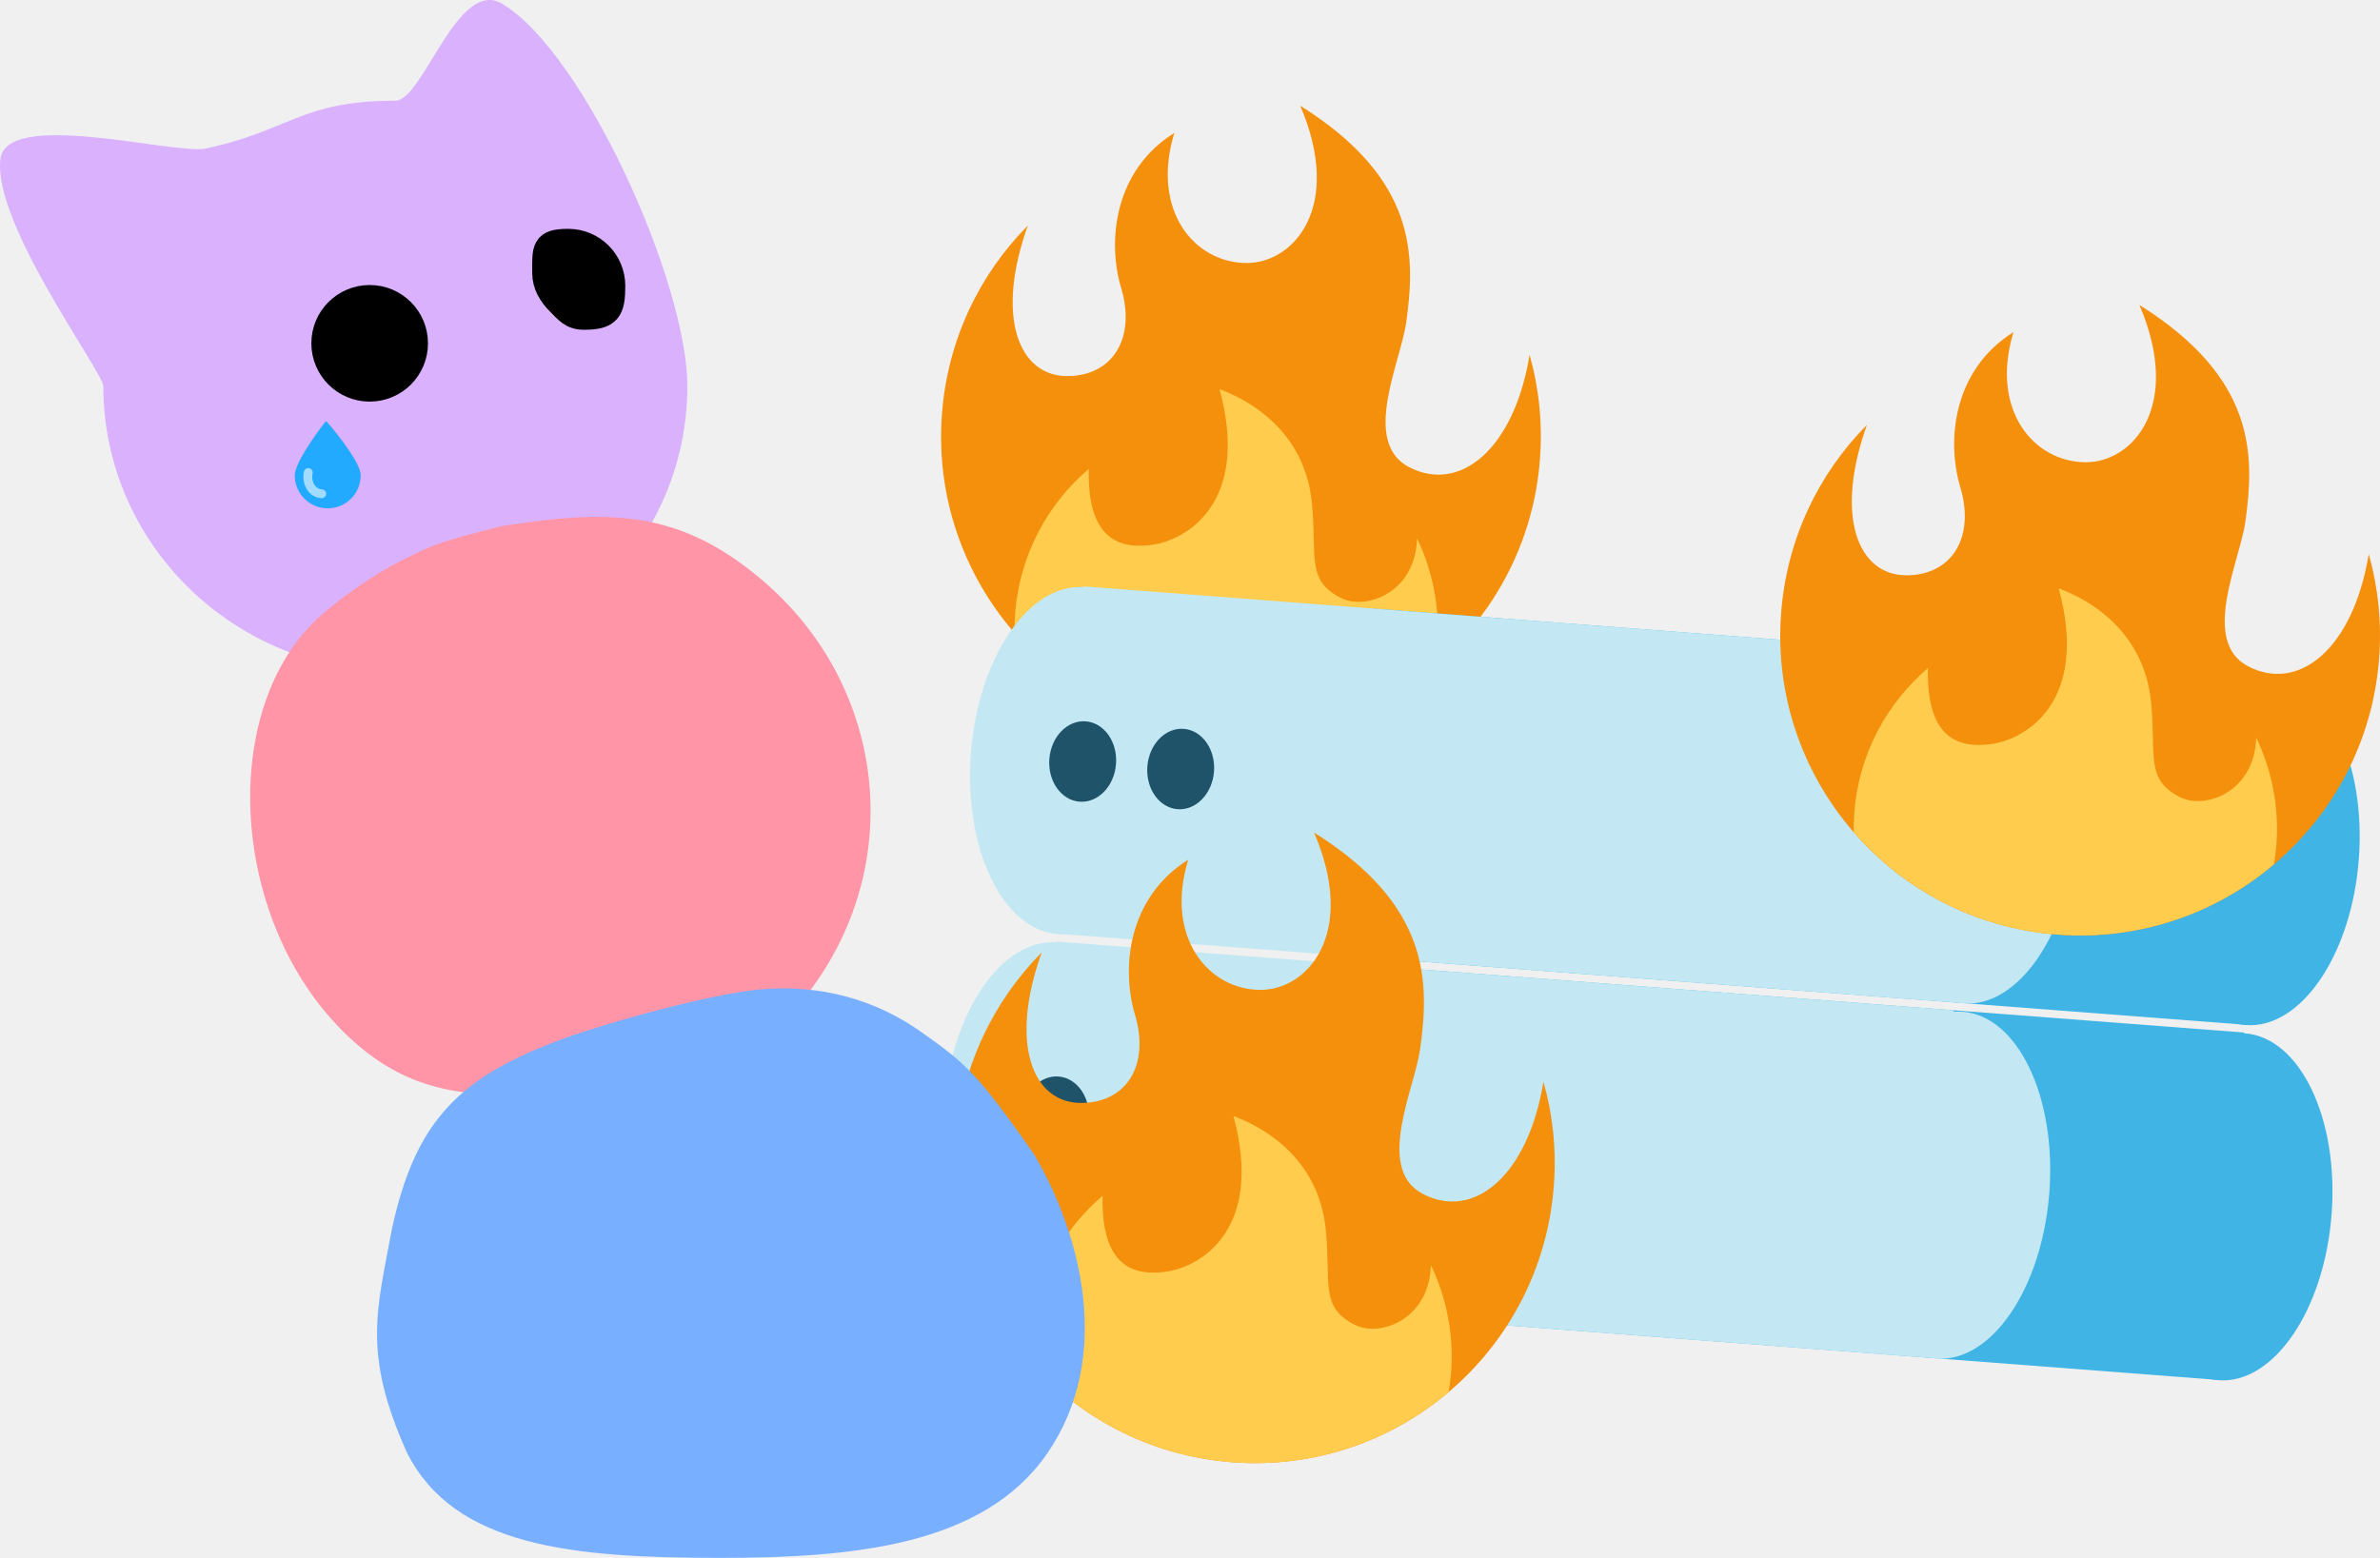
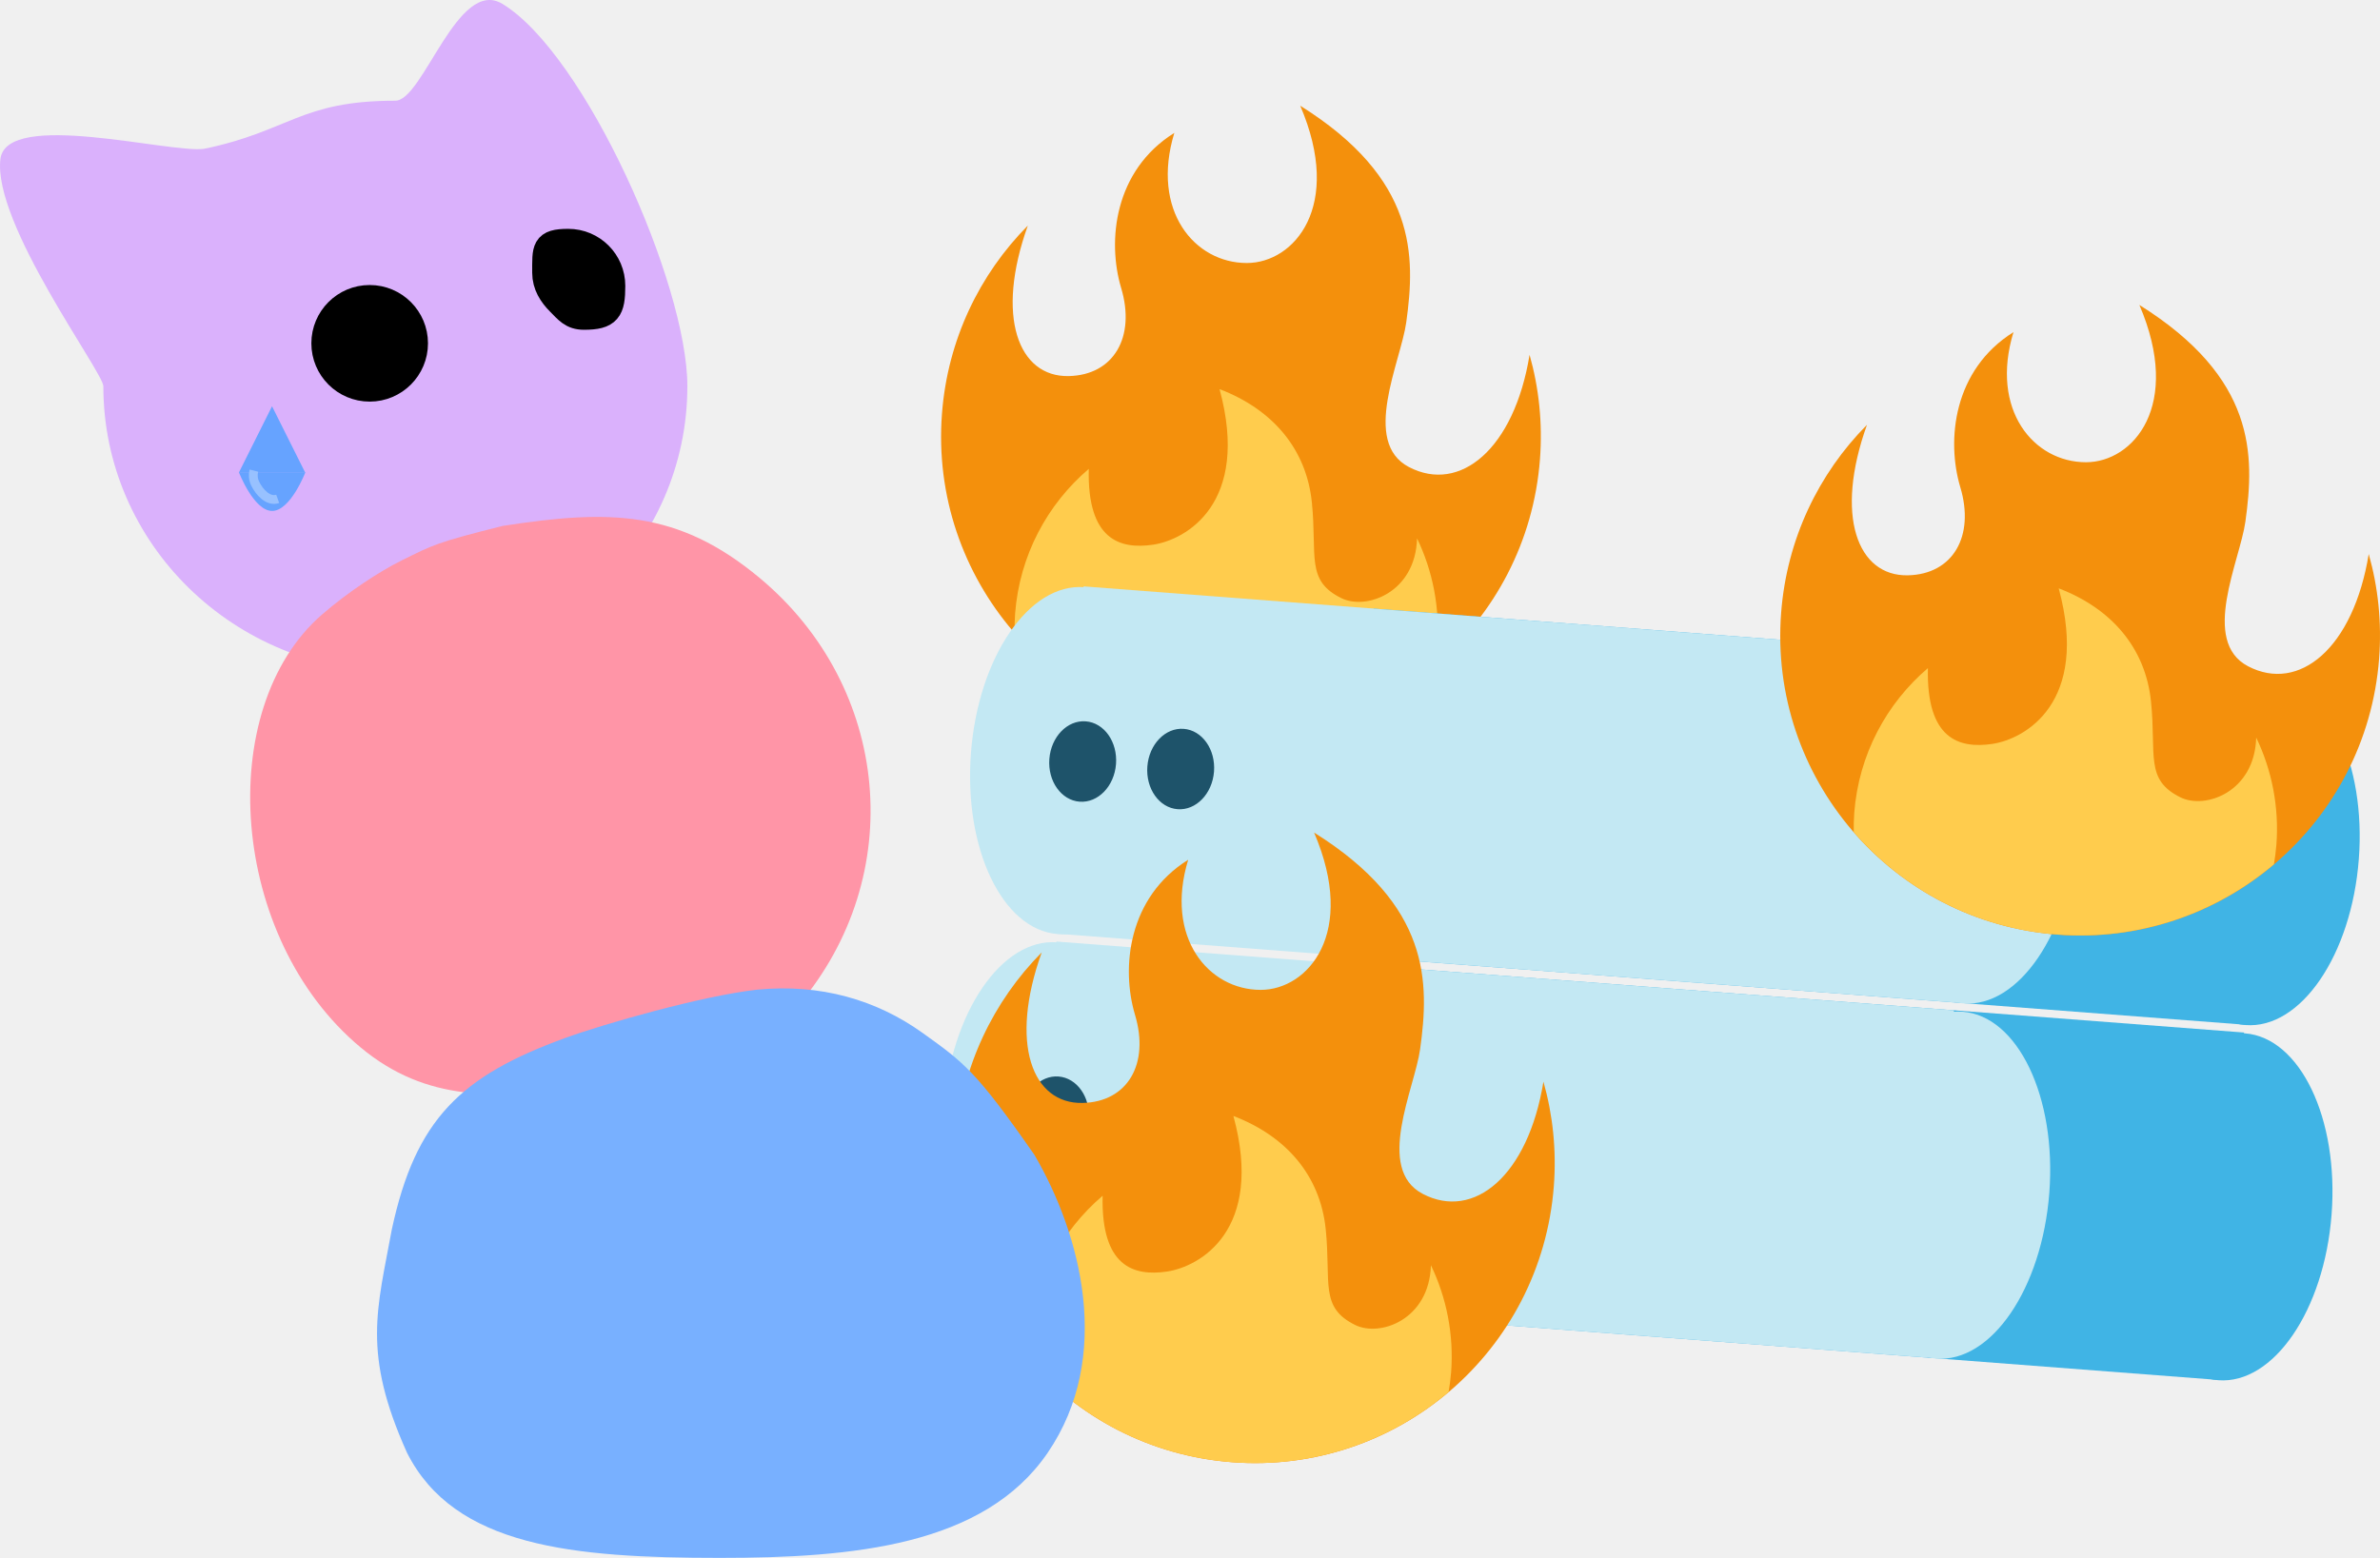
<svg xmlns="http://www.w3.org/2000/svg" version="1.1" width="134.929" height="88.346" viewBox="0,0,134.929,88.346">
-   <g transform="translate(-220.4474,-134.7072)">
-     <g data-paper-data="{&quot;isPaintingLayer&quot;:true}" fill-rule="nonzero" stroke-linejoin="miter" stroke-miterlimit="10" stroke-dasharray="" stroke-dashoffset="0" style="mix-blend-mode: normal">
-       <g stroke="none" stroke-linecap="butt">
+   <g transform="translate(-220.4473,-134.7072)">
+     <g stroke-miterlimit="10">
+       <g stroke="none">
        <g stroke-width="1">
          <path d="M289.502,176.407c-9.362,-0.717 -16.369,-8.888 -15.651,-18.249c0.321,-4.183 2.129,-7.895 4.867,-10.659c-1.855,5.165 -0.535,8.597 2.318,8.535c2.553,-0.055 3.805,-2.216 2.973,-4.995c-0.798,-2.667 -0.397,-6.664 3.014,-8.795c-1.341,4.41 1.148,7.382 4.115,7.378c2.674,-0.004 5.47,-3.216 3.023,-8.92c6.622,4.143 6.536,8.509 6.01,12.289c-0.311,2.23 -2.561,6.78 0.151,8.2c2.895,1.515 5.971,-1.026 6.841,-6.364c0.531,1.875 0.746,3.874 0.589,5.93c-0.717,9.362 -8.888,16.369 -18.249,15.651z" fill="#f4900c" />
          <path d="M301.926,171.341c-0.028,0.367 -0.079,0.726 -0.138,1.083c-3.293,2.791 -7.641,4.339 -12.285,3.983c-4.644,-0.356 -8.706,-2.549 -11.535,-5.808c-0.004,-0.361 0,-0.724 0.028,-1.091c0.254,-3.314 1.832,-6.21 4.176,-8.211c-0.092,4.011 1.751,4.58 3.65,4.298c1.859,-0.276 5.525,-2.336 3.765,-8.822c3.004,1.15 4.922,3.386 5.233,6.419c0.311,3.033 -0.363,4.433 1.673,5.435c1.409,0.694 4.203,-0.305 4.291,-3.391c0.884,1.838 1.31,3.926 1.143,6.106z" fill="#ffcc4d" />
        </g>
        <g>
          <g stroke-width="0">
            <g>
              <path d="M295.277,209.058l1.509,-19.697l50.884,3.899l-1.509,19.697z" fill="#40b4e5" />
              <path d="M278.829,207.798l1.509,-19.697l50.884,3.899l-1.509,19.697z" fill="#c3e8f3" />
              <path d="M352.632,203.576c-0.416,5.432 -3.291,9.641 -6.421,9.401c-3.13,-0.24 -5.33,-4.838 -4.914,-10.27c0.416,-5.432 3.291,-9.641 6.421,-9.401c3.13,0.24 5.33,4.838 4.914,10.27z" fill="#40b4e5" />
              <path d="M285.285,198.416c-0.416,5.432 -3.291,9.641 -6.421,9.401c-3.13,-0.24 -5.33,-4.838 -4.914,-10.27c0.416,-5.432 3.291,-9.641 6.421,-9.401c3.13,0.24 5.33,4.838 4.914,10.27z" fill="#c3e8f3" />
              <path d="M336.629,202.35c-0.416,5.432 -3.291,9.641 -6.421,9.401c-3.13,-0.24 -5.33,-4.838 -4.914,-10.27c0.416,-5.432 3.291,-9.641 6.421,-9.401c3.13,0.24 5.33,4.838 4.914,10.27z" fill="#c3e8f3" />
            </g>
            <path d="M282.173,198.177c-0.096,1.258 -1.02,2.213 -2.064,2.133c-1.043,-0.08 -1.811,-1.165 -1.715,-2.423c0.096,-1.258 1.02,-2.213 2.064,-2.133c1.043,0.08 1.811,1.165 1.715,2.423z" fill="#1e536a" />
            <path d="M287.73,198.603c-0.096,1.258 -1.02,2.213 -2.064,2.133c-1.043,-0.08 -1.811,-1.165 -1.715,-2.423c0.096,-1.258 1.02,-2.213 2.064,-2.133c1.043,0.08 1.811,1.165 1.715,2.423z" fill="#1e536a" />
          </g>
          <g stroke-width="0">
            <g>
              <path d="M296.82,188.917l1.509,-19.697l50.884,3.899l-1.509,19.697z" fill="#40b4e5" />
              <path d="M280.373,187.657l1.509,-19.697l50.884,3.899l-1.509,19.697z" fill="#c3e8f3" />
              <path d="M354.175,183.435c-0.416,5.432 -3.291,9.641 -6.421,9.401c-3.13,-0.24 -5.33,-4.838 -4.914,-10.27c0.416,-5.432 3.291,-9.641 6.421,-9.401c3.13,0.24 5.33,4.838 4.914,10.27z" fill="#40b4e5" />
              <path d="M286.828,178.275c-0.416,5.432 -3.291,9.641 -6.421,9.401c-3.13,-0.24 -5.33,-4.838 -4.914,-10.27c0.416,-5.432 3.291,-9.641 6.421,-9.401c3.13,0.24 5.33,4.838 4.914,10.27z" fill="#c3e8f3" />
              <path d="M338.172,182.209c-0.416,5.432 -3.291,9.641 -6.421,9.401c-3.13,-0.24 -5.33,-4.838 -4.914,-10.27c0.416,-5.432 3.291,-9.641 6.421,-9.401c3.13,0.24 5.33,4.838 4.914,10.27z" fill="#c3e8f3" />
            </g>
            <path d="M283.717,178.036c-0.096,1.258 -1.02,2.213 -2.064,2.133c-1.043,-0.08 -1.811,-1.165 -1.715,-2.423c0.096,-1.258 1.02,-2.213 2.064,-2.133c1.043,0.08 1.811,1.165 1.715,2.423z" fill="#1e536a" />
            <path d="M289.273,178.462c-0.096,1.258 -1.02,2.213 -2.064,2.133c-1.043,-0.08 -1.811,-1.165 -1.715,-2.423c0.096,-1.258 1.02,-2.213 2.064,-2.133c1.043,0.08 1.811,1.165 1.715,2.423z" fill="#1e536a" />
          </g>
          <path d="M337.076,187.705c-9.362,-0.717 -16.369,-8.888 -15.651,-18.249c0.321,-4.183 2.129,-7.895 4.867,-10.659c-1.855,5.165 -0.535,8.597 2.318,8.535c2.553,-0.055 3.805,-2.216 2.973,-4.995c-0.798,-2.667 -0.397,-6.664 3.014,-8.795c-1.341,4.41 1.148,7.382 4.115,7.378c2.674,-0.004 5.47,-3.216 3.023,-8.92c6.622,4.143 6.536,8.509 6.01,12.289c-0.311,2.23 -2.561,6.78 0.151,8.2c2.895,1.515 5.971,-1.026 6.841,-6.364c0.531,1.875 0.746,3.874 0.589,5.93c-0.717,9.362 -8.888,16.369 -18.249,15.651z" fill="#f4900c" stroke-width="1" />
          <path d="M349.5,182.639c-0.028,0.367 -0.079,0.726 -0.138,1.083c-3.293,2.791 -7.641,4.339 -12.285,3.983c-4.644,-0.356 -8.706,-2.549 -11.535,-5.808c-0.004,-0.361 0,-0.724 0.028,-1.091c0.254,-3.314 1.832,-6.21 4.176,-8.211c-0.092,4.011 1.751,4.58 3.65,4.298c1.859,-0.276 5.525,-2.336 3.765,-8.822c3.004,1.15 4.922,3.386 5.233,6.419c0.311,3.033 -0.363,4.433 1.673,5.435c1.409,0.694 4.203,-0.305 4.291,-3.391c0.884,1.838 1.31,3.926 1.143,6.106z" fill="#ffcc4d" stroke-width="1" />
          <path d="M290.288,217.626c-9.362,-0.717 -16.369,-8.888 -15.651,-18.249c0.321,-4.183 2.129,-7.895 4.867,-10.659c-1.855,5.165 -0.535,8.597 2.318,8.535c2.553,-0.055 3.805,-2.216 2.973,-4.995c-0.798,-2.667 -0.397,-6.664 3.014,-8.795c-1.341,4.41 1.148,7.382 4.115,7.378c2.674,-0.004 5.47,-3.216 3.023,-8.92c6.622,4.143 6.536,8.509 6.01,12.289c-0.311,2.23 -2.561,6.78 0.151,8.2c2.895,1.515 5.971,-1.026 6.841,-6.364c0.531,1.875 0.746,3.874 0.589,5.93c-0.717,9.362 -8.888,16.369 -18.249,15.651z" fill="#f4900c" stroke-width="1" />
          <path d="M302.712,212.56c-0.028,0.367 -0.079,0.726 -0.138,1.083c-3.293,2.791 -7.641,4.339 -12.285,3.983c-4.644,-0.356 -8.706,-2.549 -11.535,-5.808c-0.004,-0.361 0,-0.724 0.028,-1.091c0.254,-3.314 1.832,-6.21 4.176,-8.211c-0.092,4.011 1.751,4.58 3.65,4.298c1.859,-0.276 5.525,-2.336 3.765,-8.822c3.004,1.15 4.922,3.386 5.233,6.419c0.311,3.033 -0.363,4.433 1.673,5.435c1.409,0.694 4.203,-0.305 4.291,-3.391c0.884,1.838 1.31,3.926 1.143,6.106z" fill="#ffcc4d" stroke-width="1" />
        </g>
      </g>
-       <g>
-         <path d="M242.86,172.794c-9.143,0 -16.554,-7.248 -16.554,-16.188c0,-0.786 -6.314,-9.263 -5.832,-12.908c0.405,-2.763 9.554,-0.3 11.531,-0.549c4.861,-1.002 5.454,-2.731 10.856,-2.731c1.579,0 3.537,-7.034 6.074,-5.489c4.692,2.858 10.481,15.874 10.481,21.677c0,8.94 -7.412,16.188 -16.554,16.188z" data-paper-data="{&quot;index&quot;:null}" fill="#dab1fc" stroke="#000000" stroke-width="0" stroke-linecap="butt" />
-         <path d="M265.694,191.732c-3.95,2.746 -8.141,4.339 -12.556,4.762c-4.551,0.435 -8.461,0.761 -12.244,-2.387c-7.453,-6.203 -8.343,-19.21 -2.192,-24.55c1.446,-1.255 3.268,-2.454 4.531,-3.076c1.767,-0.871 1.92,-1.001 5.716,-1.95c6.044,-0.938 9.929,-0.908 14.553,2.94c7.453,6.203 8.435,16.907 2.192,24.262z" data-paper-data="{&quot;index&quot;:null}" fill="#ff95a7" stroke="#000000" stroke-width="0" stroke-linecap="butt" />
-         <path d="M243.524,217.094c-2.561,-5.684 -1.689,-8.147 -0.864,-12.664c1.347,-6.27 3.913,-8.71 9.846,-10.866c2.225,-0.808 7.743,-2.382 10.851,-2.733c3.624,-0.353 6.783,0.581 9.4,2.454c2.349,1.682 3.038,2.182 6.332,6.908c2.622,4.479 4.49,11.436 0.749,16.906c-3.601,5.266 -11.024,5.953 -18.583,5.953c-8.331,0 -15.044,-0.629 -17.731,-5.959z" data-paper-data="{&quot;index&quot;:null}" fill="#78b0ff" stroke="#000000" stroke-width="0" stroke-linecap="butt" />
-         <path d="M255.031,148.22z" data-paper-data="{&quot;index&quot;:null}" fill="#000000" stroke="#000000" stroke-width="0" stroke-linecap="butt" />
-         <g>
-           <path d="M237.158,161.665c0,-0.834 1.76,-3.074 1.76,-3.074l0.085,0.063c0,0 1.893,2.168 1.893,3.011c0,1.032 -0.837,1.869 -1.869,1.869c-1.032,0 -1.869,-0.837 -1.869,-1.869z" fill="#21aaff" stroke="none" stroke-width="0" stroke-linecap="butt" />
-           <path d="M238.687,162.708c-0.581,-0.023 -0.885,-0.662 -0.762,-1.206" fill="none" stroke-opacity="0.58" stroke="#ffffff" stroke-width="0.5" stroke-linecap="round" />
-         </g>
-         <path d="M255.147,150.917c0,1.371 -0.222,1.741 -1.593,1.741c-0.685,0 -0.935,-0.352 -1.384,-0.801c-0.449,-0.449 -0.801,-0.995 -0.801,-1.681c0,-1.371 -0.074,-1.741 1.296,-1.741c1.371,0 2.482,1.111 2.482,2.482z" data-paper-data="{&quot;index&quot;:null}" fill="#000000" stroke="#000000" stroke-width="1.5" stroke-linecap="butt" />
-         <path d="M241.405,156.732c-1.411,0 -2.556,-1.144 -2.556,-2.556c0,-1.411 1.144,-2.556 2.556,-2.556c1.411,0 2.556,1.144 2.556,2.556c0,1.411 -1.144,2.556 -2.556,2.556z" data-paper-data="{&quot;index&quot;:null}" fill="#000000" stroke="#000000" stroke-width="1.5" stroke-linecap="butt" />
-       </g>
+       <path d="M242.86,172.794c-9.143,0 -16.554,-7.248 -16.554,-16.188c0,-0.786 -6.314,-9.263 -5.832,-12.908c0.405,-2.763 9.554,-0.3 11.531,-0.549c4.861,-1.002 5.454,-2.731 10.856,-2.731c1.579,0 3.537,-7.034 6.074,-5.489c4.692,2.858 10.481,15.874 10.481,21.677c0,8.94 -7.412,16.188 -16.554,16.188z" fill="#dab1fc" stroke="#000000" stroke-width="0" />
+       <path d="M265.694,191.732c-3.95,2.746 -8.141,4.339 -12.556,4.762c-4.551,0.435 -8.461,0.761 -12.244,-2.387c-7.453,-6.203 -8.343,-19.21 -2.192,-24.55c1.446,-1.255 3.268,-2.454 4.531,-3.076c1.767,-0.871 1.92,-1.001 5.716,-1.95c6.044,-0.938 9.929,-0.908 14.553,2.94c7.453,6.203 8.435,16.907 2.192,24.262z" fill="#ff95a7" stroke="#000000" stroke-width="0" />
+       <path d="M243.524,217.094c-2.561,-5.684 -1.689,-8.147 -0.864,-12.664c1.347,-6.27 3.913,-8.71 9.846,-10.866c2.225,-0.808 7.743,-2.382 10.851,-2.733c3.624,-0.353 6.783,0.581 9.4,2.454c2.349,1.682 3.038,2.182 6.332,6.908c2.622,4.479 4.49,11.436 0.749,16.906c-3.601,5.266 -11.024,5.953 -18.583,5.953c-8.331,0 -15.044,-0.629 -17.731,-5.959z" fill="#78b0ff" stroke="#000000" stroke-width="0" />
+       <path d="M255.031,148.22z" fill="#000000" stroke="#000000" stroke-width="0" />
+       <path d="M255.147,150.917c0,1.371 -0.222,1.741 -1.593,1.741c-0.685,0 -0.935,-0.352 -1.384,-0.801c-0.449,-0.449 -0.801,-0.995 -0.801,-1.681c0,-1.371 -0.074,-1.741 1.296,-1.741c1.371,0 2.482,1.111 2.482,2.482z" fill="#000000" stroke="#000000" stroke-width="1.5" />
+       <path d="M241.405,156.732c-1.411,0 -2.556,-1.144 -2.556,-2.556c0,-1.411 1.144,-2.556 2.556,-2.556c1.411,0 2.556,1.144 2.556,2.556c0,1.411 -1.144,2.556 -2.556,2.556z" fill="#000000" stroke="#000000" stroke-width="1.5" />
+       <path d="M235.87,157.745l1.883,3.766h-3.766z" fill="#66a3ff" stroke="none" stroke-width="none" />
+       <path d="M233.993,161.492h3.766c0,0 -0.843,2.189 -1.883,2.189c-1.04,0 -1.883,-2.189 -1.883,-2.189z" fill="#66a3ff" stroke="none" stroke-width="0" />
+       <path d="M236.191,162.995c-0.516,0.188 -1.037,-0.362 -1.279,-0.869c-0.113,-0.237 -0.132,-0.495 -0.072,-0.731" fill="none" stroke="#98c1ff" stroke-width="0.5" />
    </g>
  </g>
</svg>
